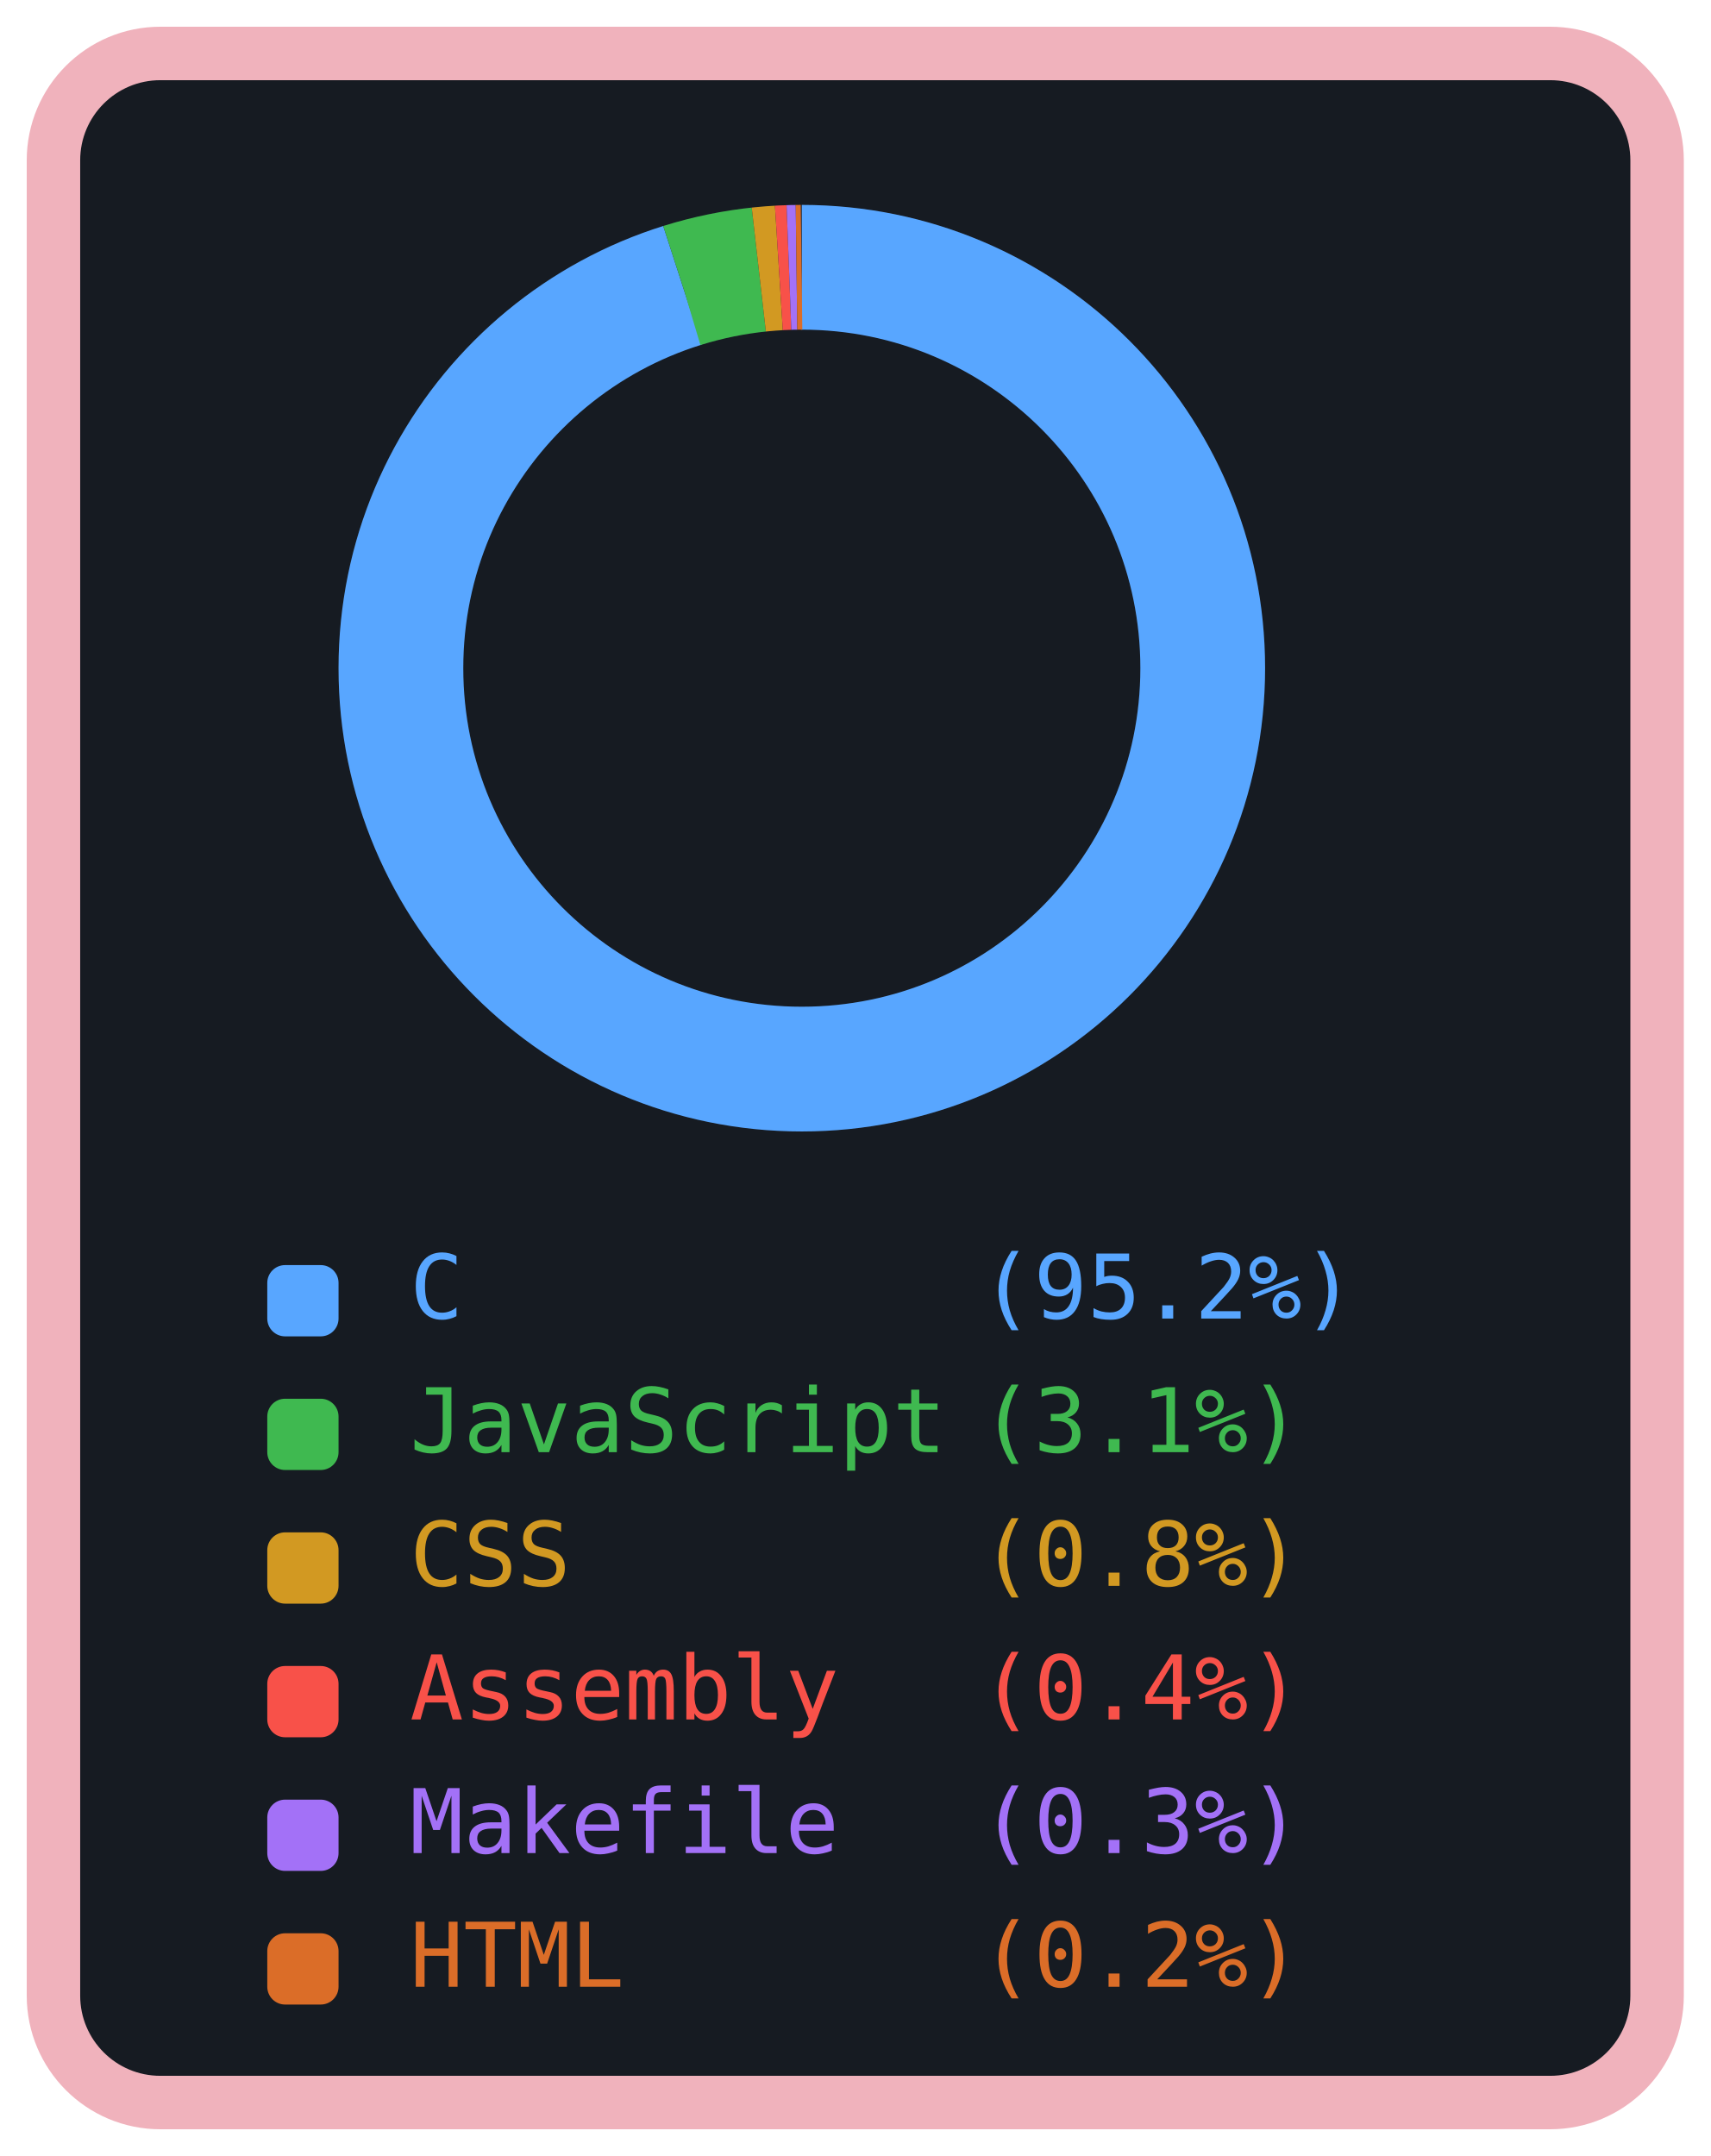
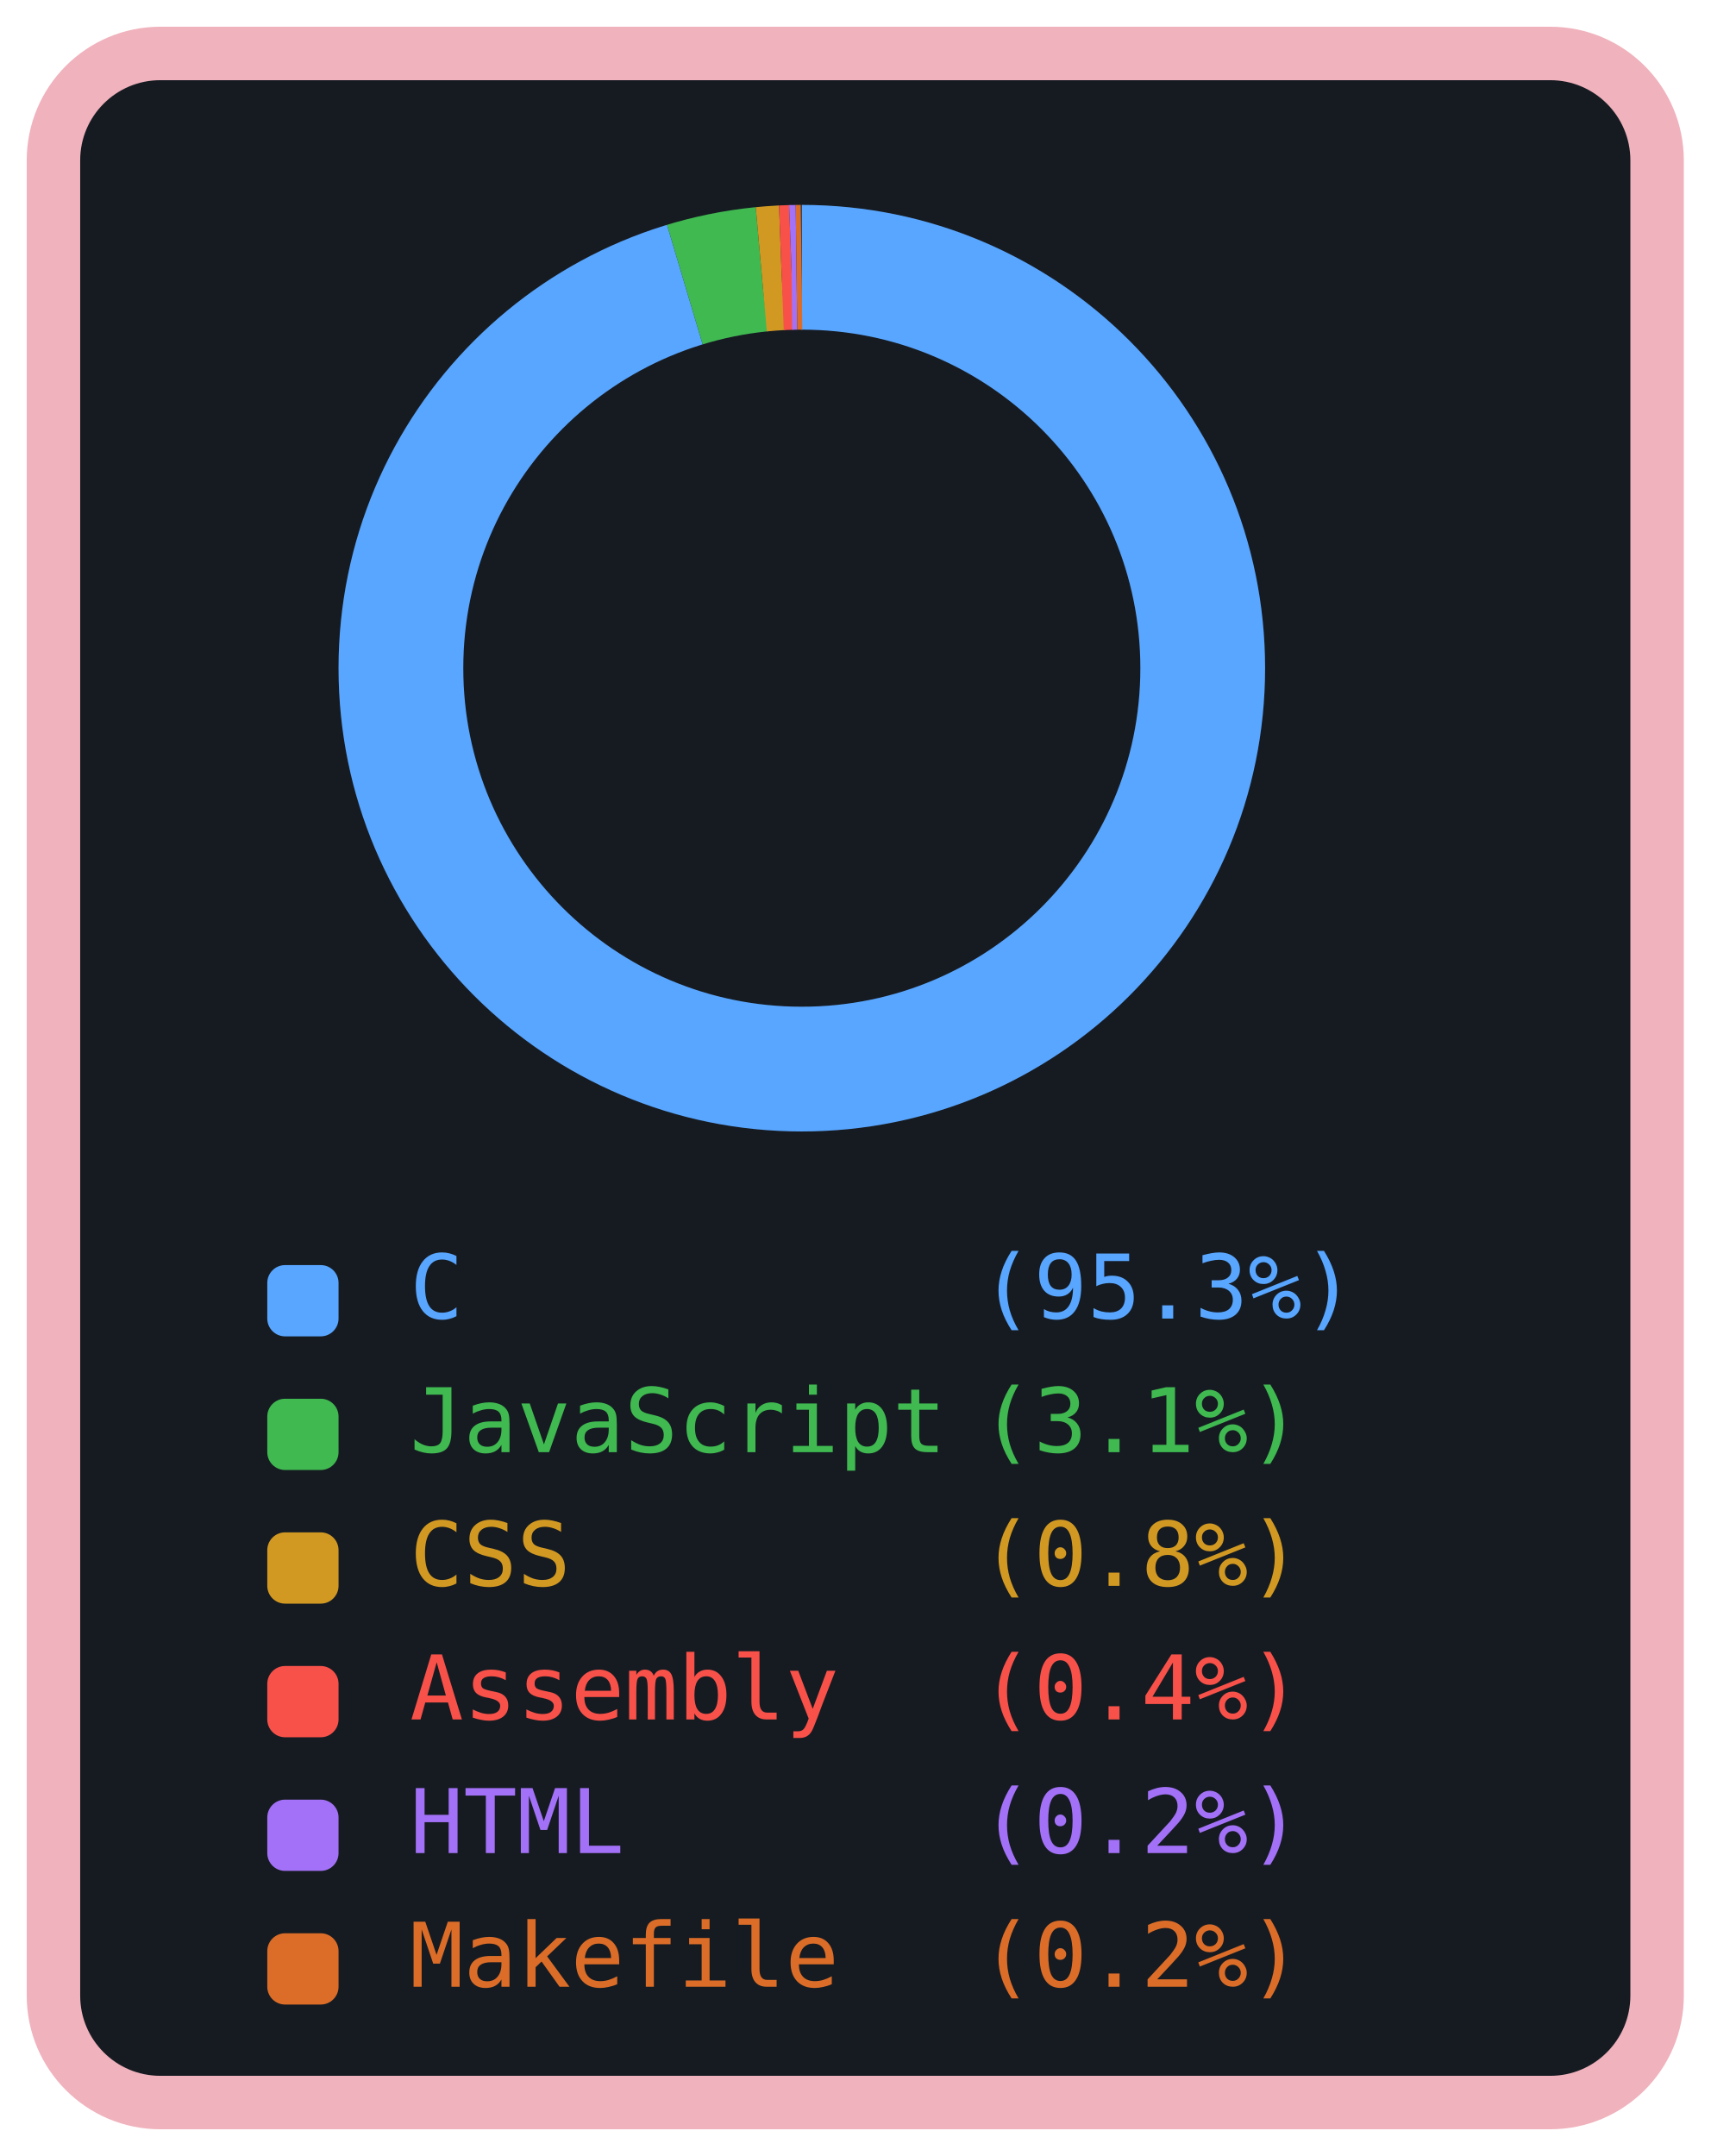
<svg xmlns="http://www.w3.org/2000/svg" width="192" height="242" viewBox="0 0 192 242">
  <style>
		.bg {
			fill: #161B22;
			stroke: #F0B2BC;
			stroke-width: 6;
			rx: 12px;
		}
		</style>
  <rect x="6" y="6" width="180" height="230" class="bg" />
  <g>
    <circle cx="90" cy="75" r="45" fill="none" stroke="#21262d" stroke-width="14" />
-     <circle cx="90" cy="75" r="45" fill="none" stroke="#58a6ff" stroke-width="14" stroke-dasharray="269.172 282.743" stroke-dashoffset="0" transform="rotate(-90 90 75)" />
+     <circle cx="90" cy="75" r="45" fill="none" stroke="#58a6ff" stroke-width="14" stroke-dasharray="269.454 282.743" stroke-dashoffset="0" transform="rotate(-90 90 75)" />
    <g>
      <rect x="30" y="142" width="8" height="8" rx="2" fill="#58a6ff" />
      <text x="46" y="148" font-family="monospace" font-size="10" fill="#58a6ff">C</text>
-       <text x="110" y="148" font-family="monospace" font-size="10" fill="#58a6ff">(95.2%)</text>
+       <text x="110" y="148" font-family="monospace" font-size="10" fill="#58a6ff">(95.3%)</text>
    </g>
-     <circle cx="90" cy="75" r="45" fill="none" stroke="#3fb950" stroke-width="14" stroke-dasharray="8.765 282.743" stroke-dashoffset="-269.172" transform="rotate(-90 90 75)" />
+     <circle cx="90" cy="75" r="45" fill="none" stroke="#3fb950" stroke-width="14" stroke-dasharray="8.765 282.743" stroke-dashoffset="-269.454" transform="rotate(-90 90 75)" />
    <g>
      <rect x="30" y="157" width="8" height="8" rx="2" fill="#3fb950" />
      <text x="46" y="163" font-family="monospace" font-size="10" fill="#3fb950">JavaScript</text>
      <text x="110" y="163" font-family="monospace" font-size="10" fill="#3fb950">(3.1%)</text>
    </g>
-     <circle cx="90" cy="75" r="45" fill="none" stroke="#d29922" stroke-width="14" stroke-dasharray="2.262 282.743" stroke-dashoffset="-277.937" transform="rotate(-90 90 75)" />
+     <circle cx="90" cy="75" r="45" fill="none" stroke="#d29922" stroke-width="14" stroke-dasharray="2.262 282.743" stroke-dashoffset="-278.219" transform="rotate(-90 90 75)" />
    <g>
      <rect x="30" y="172" width="8" height="8" rx="2" fill="#d29922" />
      <text x="46" y="178" font-family="monospace" font-size="10" fill="#d29922">CSS</text>
      <text x="110" y="178" font-family="monospace" font-size="10" fill="#d29922">(0.8%)</text>
    </g>
-     <circle cx="90" cy="75" r="45" fill="none" stroke="#f85149" stroke-width="14" stroke-dasharray="1.131 282.743" stroke-dashoffset="-280.199" transform="rotate(-90 90 75)" />
+     <circle cx="90" cy="75" r="45" fill="none" stroke="#f85149" stroke-width="14" stroke-dasharray="1.131 282.743" stroke-dashoffset="-280.481" transform="rotate(-90 90 75)" />
    <g>
      <rect x="30" y="187" width="8" height="8" rx="2" fill="#f85149" />
      <text x="46" y="193" font-family="monospace" font-size="10" fill="#f85149">Assembly</text>
      <text x="110" y="193" font-family="monospace" font-size="10" fill="#f85149">(0.4%)</text>
    </g>
-     <circle cx="90" cy="75" r="45" fill="none" stroke="#a371f7" stroke-width="14" stroke-dasharray="0.848 282.743" stroke-dashoffset="-281.33" transform="rotate(-90 90 75)" />
+     <circle cx="90" cy="75" r="45" fill="none" stroke="#a371f7" stroke-width="14" stroke-dasharray="0.565 282.743" stroke-dashoffset="-281.612" transform="rotate(-90 90 75)" />
    <g>
      <rect x="30" y="202" width="8" height="8" rx="2" fill="#a371f7" />
-       <text x="46" y="208" font-family="monospace" font-size="10" fill="#a371f7">Makefile</text>
-       <text x="110" y="208" font-family="monospace" font-size="10" fill="#a371f7">(0.3%)</text>
+       <text x="46" y="208" font-family="monospace" font-size="10" fill="#a371f7">HTML</text>
+       <text x="110" y="208" font-family="monospace" font-size="10" fill="#a371f7">(0.2%)</text>
    </g>
    <circle cx="90" cy="75" r="45" fill="none" stroke="#db6d28" stroke-width="14" stroke-dasharray="0.565 282.743" stroke-dashoffset="-282.178" transform="rotate(-90 90 75)" />
    <g>
      <rect x="30" y="217" width="8" height="8" rx="2" fill="#db6d28" />
-       <text x="46" y="223" font-family="monospace" font-size="10" fill="#db6d28">HTML</text>
+       <text x="46" y="223" font-family="monospace" font-size="10" fill="#db6d28">Makefile</text>
      <text x="110" y="223" font-family="monospace" font-size="10" fill="#db6d28">(0.2%)</text>
    </g>
  </g>
</svg>
